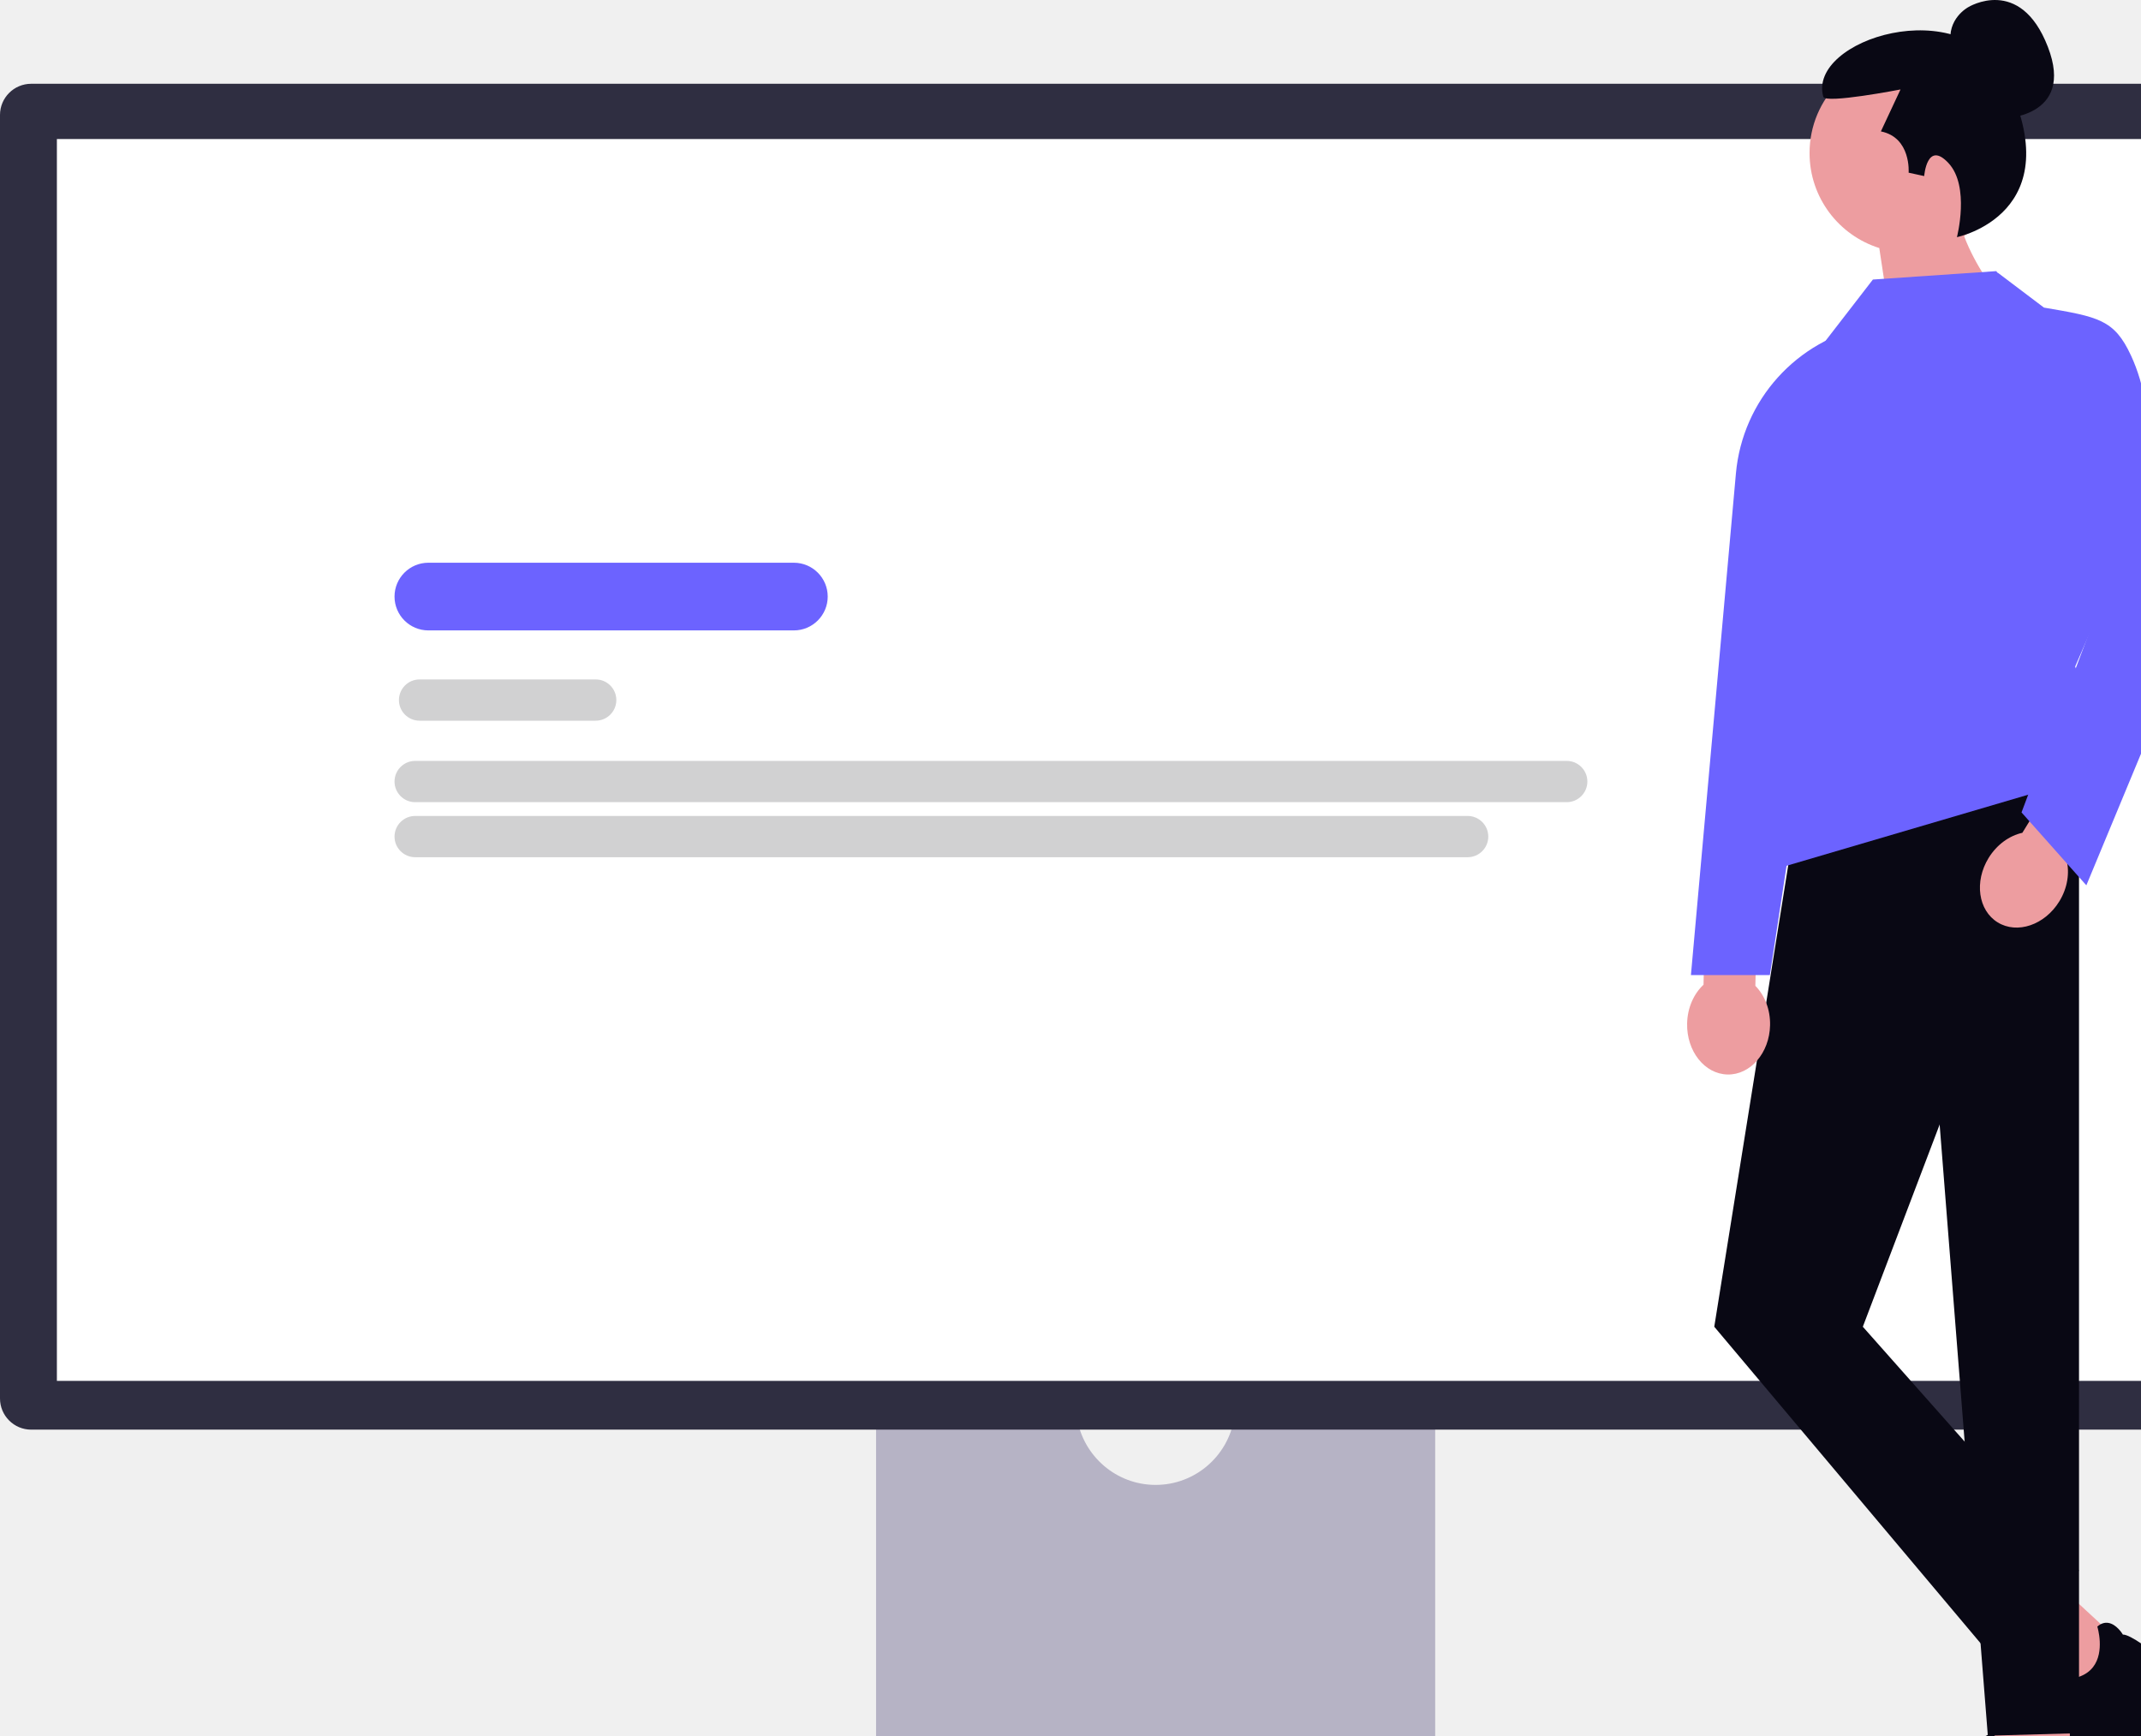
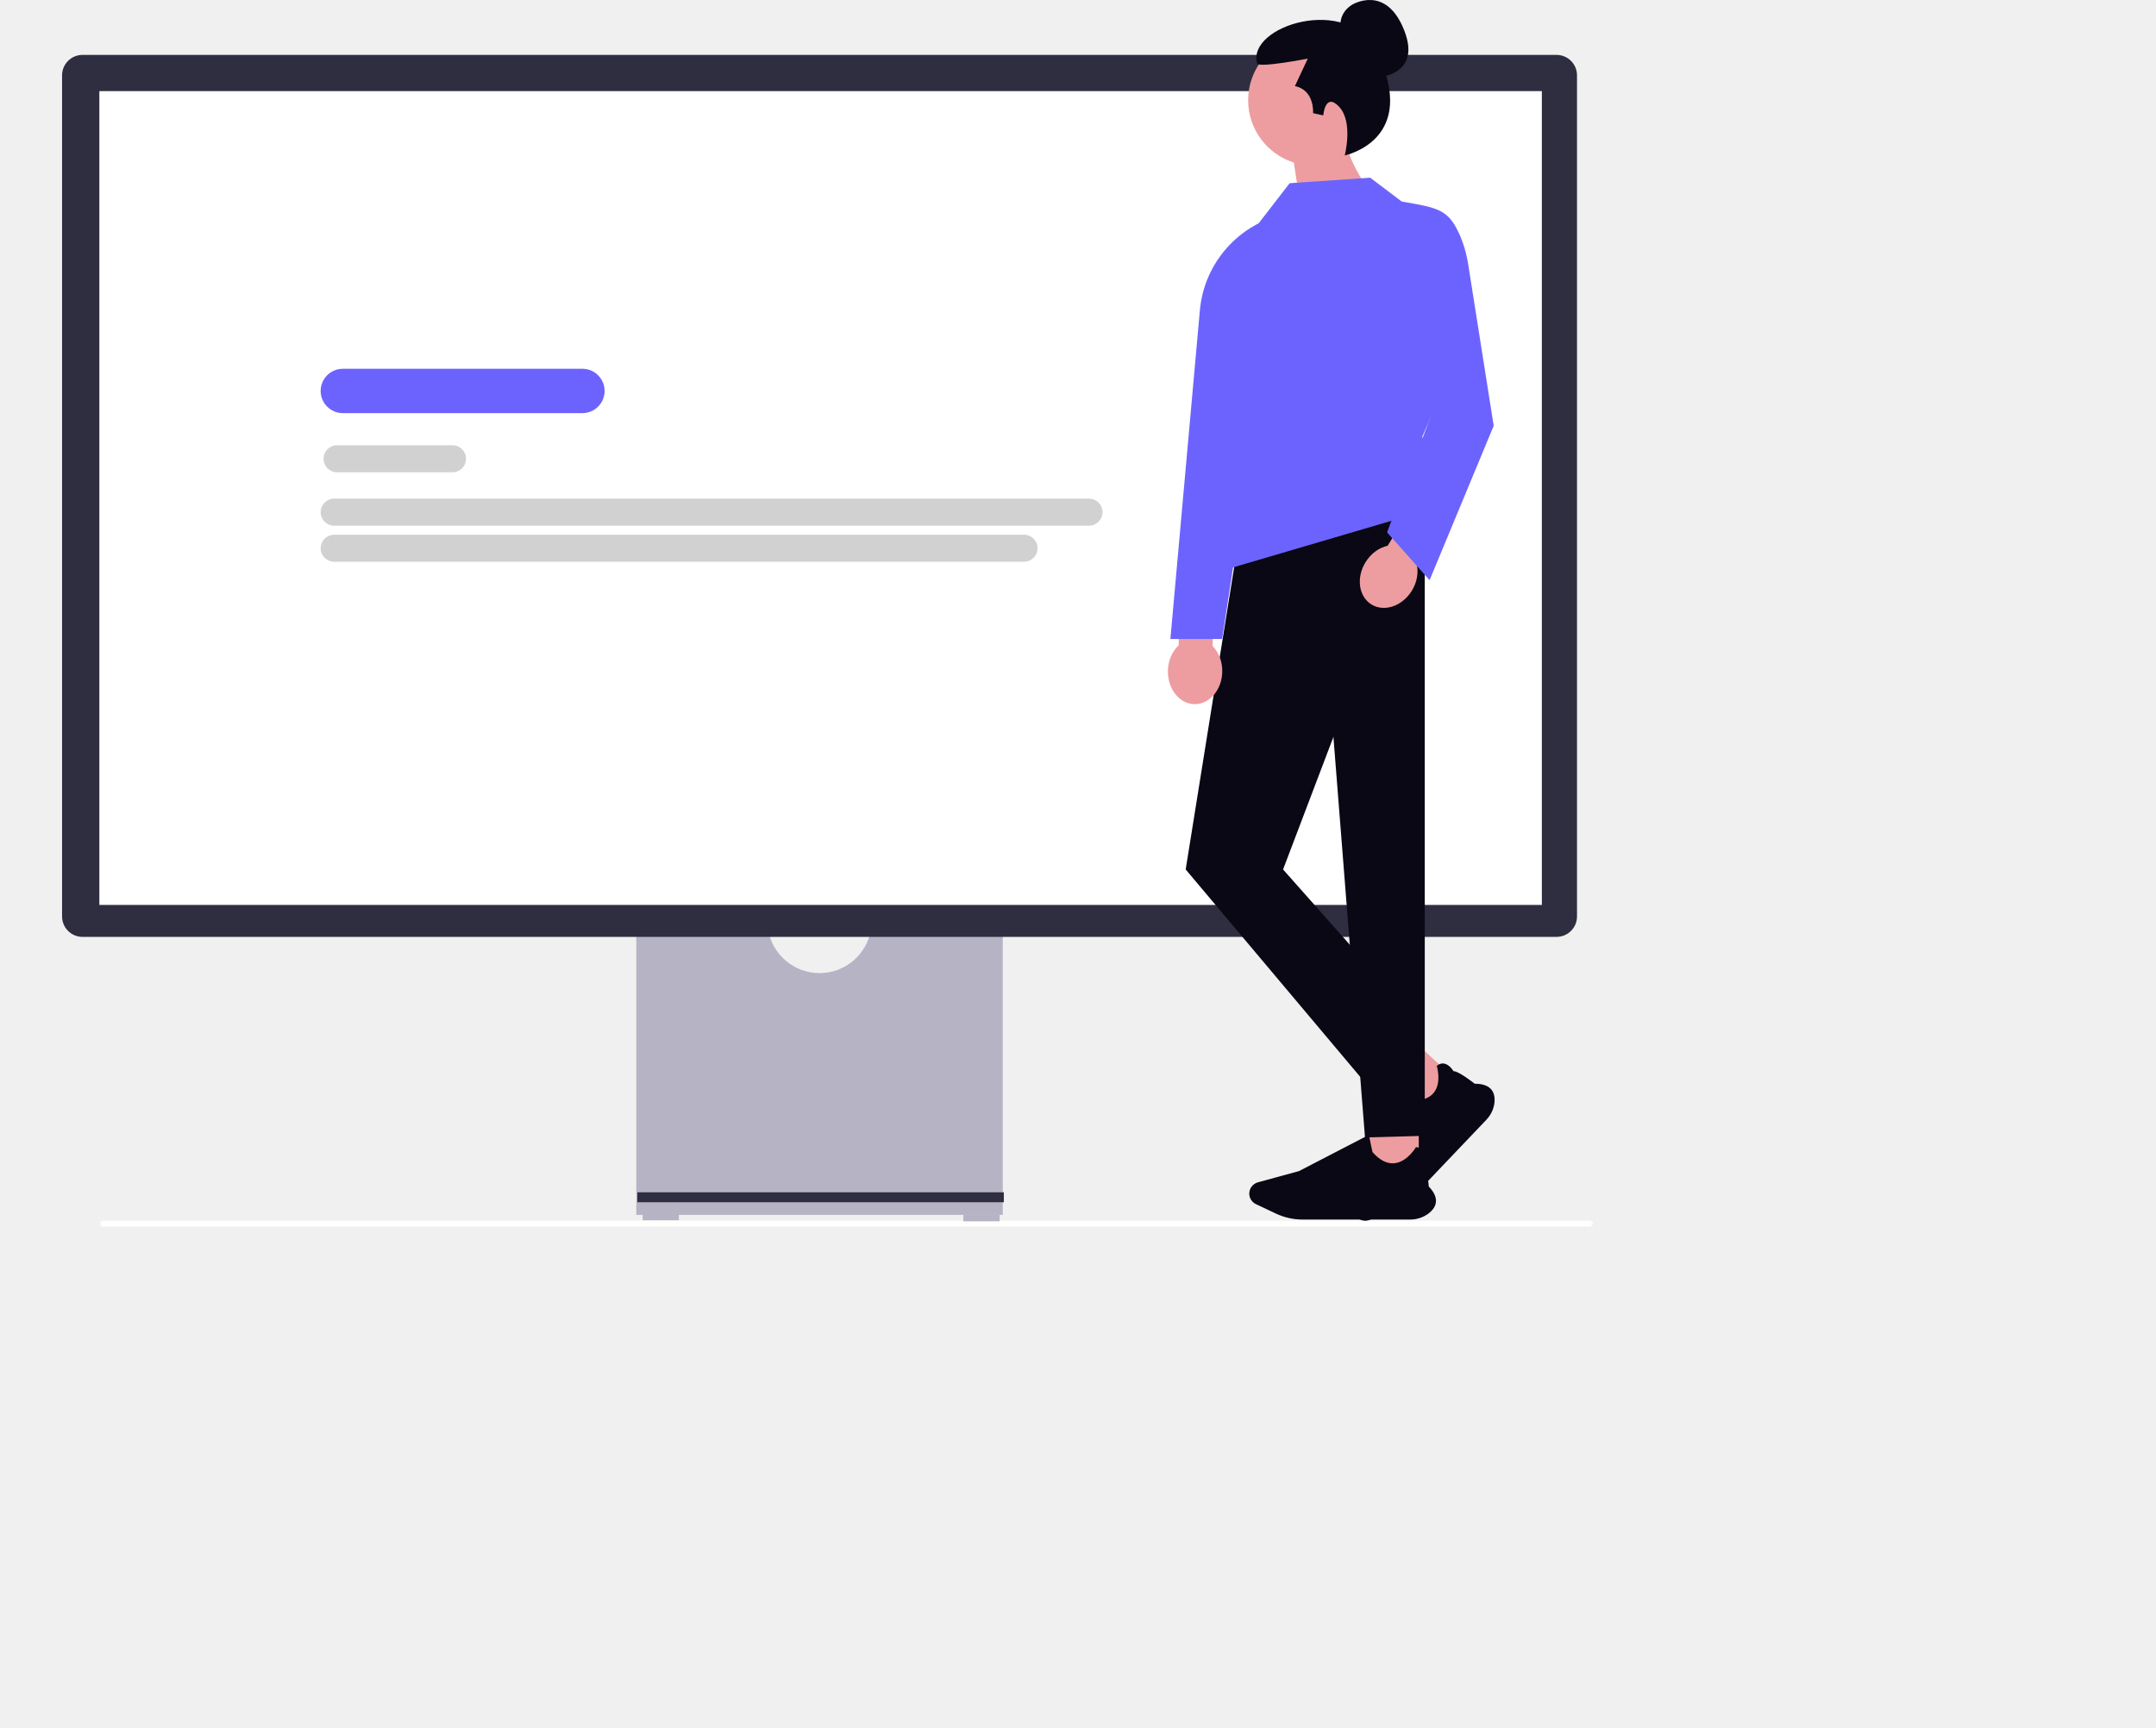
- <svg xmlns="http://www.w3.org/2000/svg" width="560" height="454" viewBox="0 0 15% 10%" x="50%" y="50%" preserveAspectRatio="xMidYMid meet">
-   <path d="m15.18,488.381c0,.66.53,1.19,1.19,1.19h593.26c.66,0,1.19-.53,1.19-1.19s-.53-1.19-1.19-1.19H16.37c-.66,0-1.19.53-1.19,1.19Z" fill="#2f2e43" stroke-width="0" />
+ <svg xmlns="http://www.w3.org/2000/svg" width="610.82" height="489.571" viewBox="0 0 810.82 689.571">
+   <path d="m15.18,488.381c0,.66.53,1.19,1.19,1.19h593.26c.66,0,1.19-.53,1.19-1.19s-.53-1.19-1.19-1.19H16.37c-.66,0-1.19.53-1.19,1.19Z" fill="#FEFEFD" transform="translate(0,0)" stroke-width="0" />
  <path d="m322.818,370.945c-1.629,9.874-10.221,17.43-20.549,17.43s-18.92-7.556-20.549-17.43h-52.573v113.935h146.245v-113.935h-52.573Z" fill="#b6b3c5" stroke-width="0" />
  <rect x="231.697" y="484.455" width="14.454" height="2.551" fill="#b6b3c5" stroke-width="0" />
  <rect x="359.662" y="484.881" width="14.454" height="2.551" fill="#b6b3c5" stroke-width="0" />
  <rect x="229.571" y="475.854" width="146.246" height="3.966" fill="#2f2e41" stroke-width="0" />
  <path d="m596.385,373.921H8.153c-4.496,0-8.153-3.658-8.153-8.153V30.064c0-4.495,3.657-8.153,8.153-8.153h588.232c4.496,0,8.153,3.658,8.153,8.153v335.703c0,4.495-3.658,8.153-8.153,8.153Z" fill="#2f2e41" stroke-width="0" />
  <rect x="14.88" y="36.366" width="575.629" height="324.801" fill="#fff" stroke-width="0" />
  <path d="m522.121,161.103h-31.409c-2.729,0-4.95-2.22-4.95-4.95s2.22-4.95,4.95-4.95h31.409c2.729,0,4.95,2.22,4.95,4.95s-2.22,4.95-4.95,4.95Z" fill="#d1d1d2" stroke-width="0" />
  <path d="m558.242,161.103h-14.658c-2.729,0-4.95-2.22-4.95-4.95s2.22-4.95,4.95-4.95h14.658c2.729,0,4.95,2.22,4.95,4.95s-2.22,4.95-4.95,4.95Z" fill="#d1d1d2" stroke-width="0" />
  <path d="m207.647,164.883h-95.604c-4.88,0-8.851-3.971-8.851-8.851s3.97-8.851,8.851-8.851h95.604c4.881,0,8.851,3.971,8.851,8.851s-3.97,8.851-8.851,8.851Z" fill="#6c63ff" stroke-width="0" />
  <path d="m155.813,188.496h-46.074c-2.975,0-5.395-2.42-5.395-5.395,0-2.975,2.42-5.396,5.395-5.396h46.074c2.975,0,5.395,2.42,5.395,5.396,0,2.975-2.42,5.395-5.395,5.395Z" fill="#d1d1d2" stroke-width="0" />
  <path d="m409.797,209.805H108.587c-2.975,0-5.395-2.42-5.395-5.396s2.42-5.396,5.395-5.396h301.209c2.975,0,5.395,2.42,5.395,5.396s-2.42,5.396-5.395,5.396Z" fill="#d1d1d2" stroke-width="0" />
  <path d="m383.88,224.203H108.587c-2.975,0-5.395-2.42-5.395-5.396,0-2.975,2.42-5.395,5.395-5.395h275.293c2.975,0,5.395,2.42,5.395,5.395,0,2.975-2.42,5.396-5.395,5.396Z" fill="#d1d1d2" stroke-width="0" />
  <polygon points="557.342 432.037 543.525 446.545 528.799 432.933 542.616 418.424 557.342 432.037" fill="#ed9da0" stroke-width="0" />
  <path d="m568.378,446.897l-29.37,30.839c-2.51,2.636-5.646,4.718-9.067,6.022l-8.188,3.121c-1.693.645-3.642.272-4.966-.952-1.552-1.435-1.945-3.734-.956-5.591l7.876-14.774,8.405-29.962.091.056c2.286,1.408,5.754,3.521,6.001,3.61,4.352.154,7.468-.94,9.261-3.253,3.128-4.033,1.144-10.471,1.123-10.536l-.016-.049.04-.034c.912-.779,1.872-1.09,2.855-.926,2.086.349,3.578,2.691,3.796,3.052,1.957-.082,7.967,4.624,8.45,5.006,2.95-.008,5.113.692,6.428,2.08,1.15,1.213,1.65,2.936,1.488,5.119-.195,2.627-1.351,5.174-3.253,7.172Z" fill="#090814" stroke-width="0" />
  <rect x="521.198" y="448.741" width="20.193" height="19.895" fill="#ed9da0" stroke-width="0" />
  <path d="m537.944,486.733h-42.923c-3.669,0-7.355-.828-10.662-2.394l-7.913-3.748c-1.636-.775-2.693-2.431-2.693-4.22,0-2.097,1.433-3.953,3.485-4.512l16.325-4.451,27.928-14.463.021.104c.522,2.606,1.332,6.543,1.434,6.782,2.864,3.232,5.806,4.722,8.745,4.429,5.126-.512,8.533-6.343,8.567-6.402l.026-.045.052.005c1.2.122,2.088.599,2.639,1.418,1.169,1.737.456,4.412.339,4.816,1.4,1.35,2.029,8.888,2.077,9.497,2.025,2.114,2.987,4.147,2.859,6.042-.111,1.656-1.044,3.195-2.771,4.572-2.078,1.657-4.754,2.57-7.535,2.57Z" fill="#090814" stroke-width="0" />
  <polygon points="543.788 198.181 472.235 198.216 448.384 347.007 519.937 432.051 543.788 410.79 487.241 347.007 543.788 198.181" fill="#090814" stroke-width="0" />
  <polygon points="501.496 220.115 543.788 198.181 543.788 453.312 519.937 453.967 501.496 220.115" fill="#090814" stroke-width="0" />
  <path d="m459.133,257.848l.504-23.225-13.56-.294-.504,23.225c-2.53,2.349-4.2,5.998-4.29,10.135-.157,7.24,4.573,13.214,10.564,13.344,5.991.13,10.976-5.633,11.133-12.873.09-4.138-1.421-7.856-3.846-10.312Z" fill="#ed9da0" stroke-width="0" />
  <path d="m523.436,31.03s19.465-.042,12.194-18.798c-7.272-18.756-20.812-10.358-20.812-10.358,0,0-5.705,3.014-4.529,9.737" fill="#090814" stroke-width="0" />
  <path d="m525.384,40.027c0-14.38-11.657-26.038-26.038-26.038s-26.038,11.657-26.038,26.038c0,11.662,7.668,21.533,18.237,24.847l5.034,33.266,25.66-21.384s-5.544-7.061-8.516-15.022c7.026-4.663,11.661-12.642,11.661-21.707Z" fill="#ed9da0" stroke-width="0" />
  <path d="m511.856,62.022s3.458-13.257-2.196-19.352c-5.641-6.082-6.37,3.381-6.37,3.381l-4.07-.885s.708-9.202-7.256-10.795l5.132-10.972s-19.648,3.815-20.19,1.912c-4.261-14.974,36.39-27.765,47.62-4.92,17.466,35.53-12.671,41.632-12.671,41.632Z" fill="#090814" stroke-width="0" />
  <path d="m488.858,85.218h-0c-18.903,3.694-33.092,19.433-34.813,38.617l-11.766,131.195h20.648l25.931-169.812Z" fill="#6c63ff" stroke-width="0" />
  <polyline points="469.334 189.746 466.119 226.789 553.408 201.116 542.772 174.342 562.577 128.863 522.148 70.914 489.873 73.115 477.403 89.253" fill="#6c63ff" stroke-width="0" />
  <path d="m540.519,224.925l12.175-19.784-11.551-7.109-12.175,19.784c-3.37.748-6.656,3.052-8.825,6.577-3.795,6.167-2.734,13.713,2.37,16.853,5.104,3.141,12.318.687,16.113-5.48,2.169-3.525,2.745-7.496,1.894-10.842Z" fill="#ed9da0" stroke-width="0" />
  <path d="m515.547,71.648l7.038-.292,12.033,9.094c14.259,2.432,18.394,3.113,22.763,12.532,1.836,3.958,3.053,8.174,3.733,12.483l10.18,64.475-25.588,61.616-16.956-19.072,18.126-48.173-3.011-11.523" fill="#6c63ff" stroke-width="0" />
</svg>
